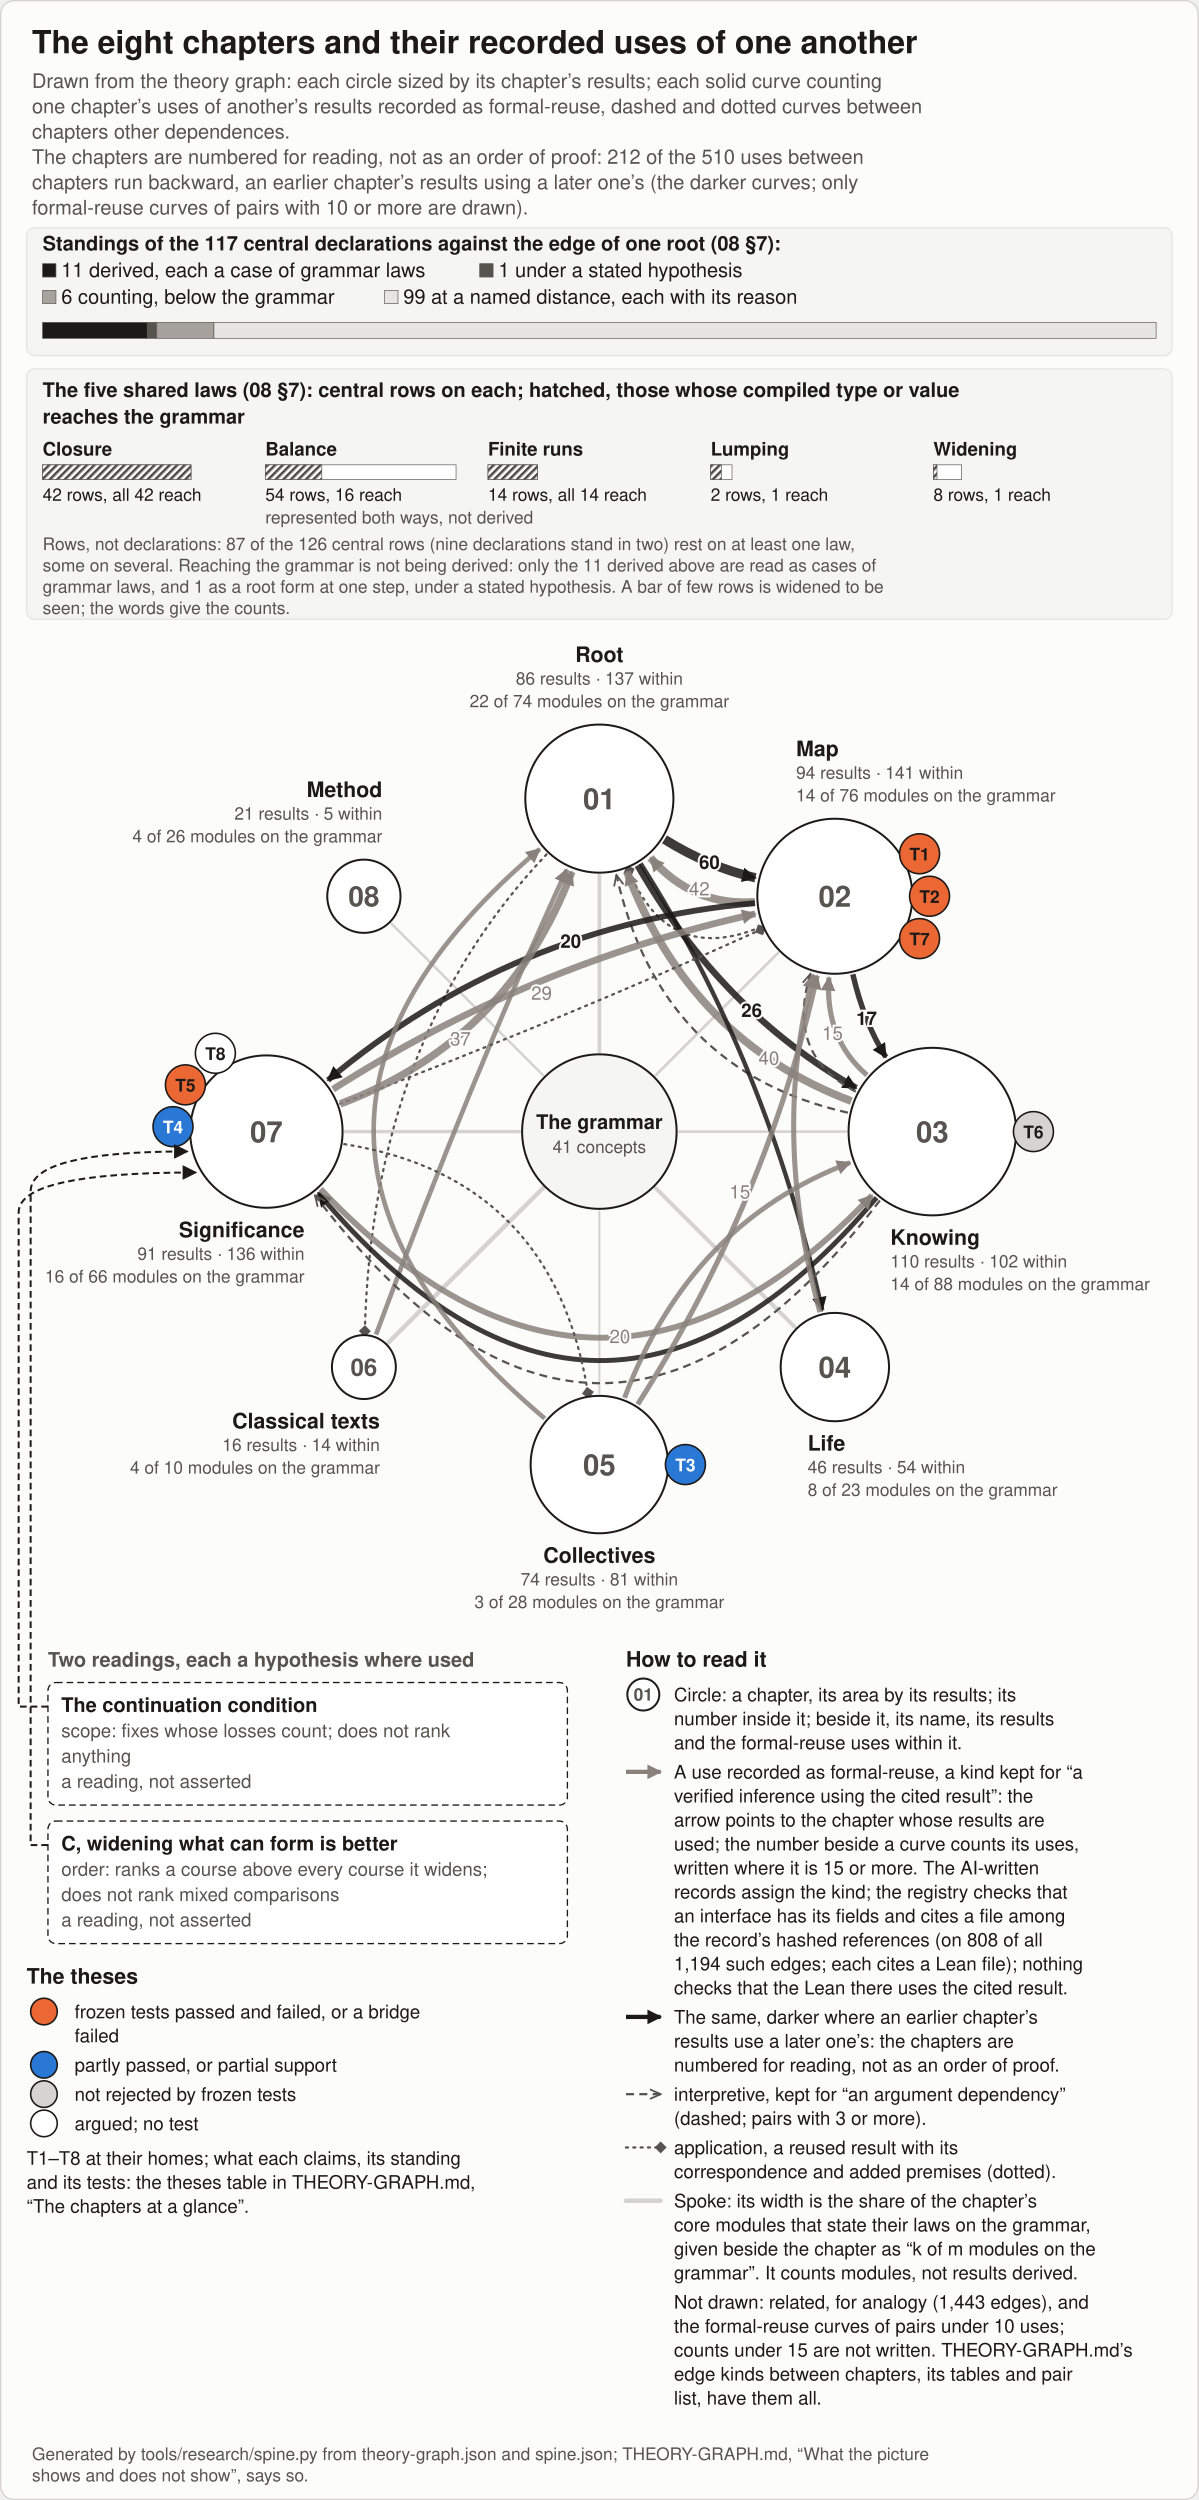
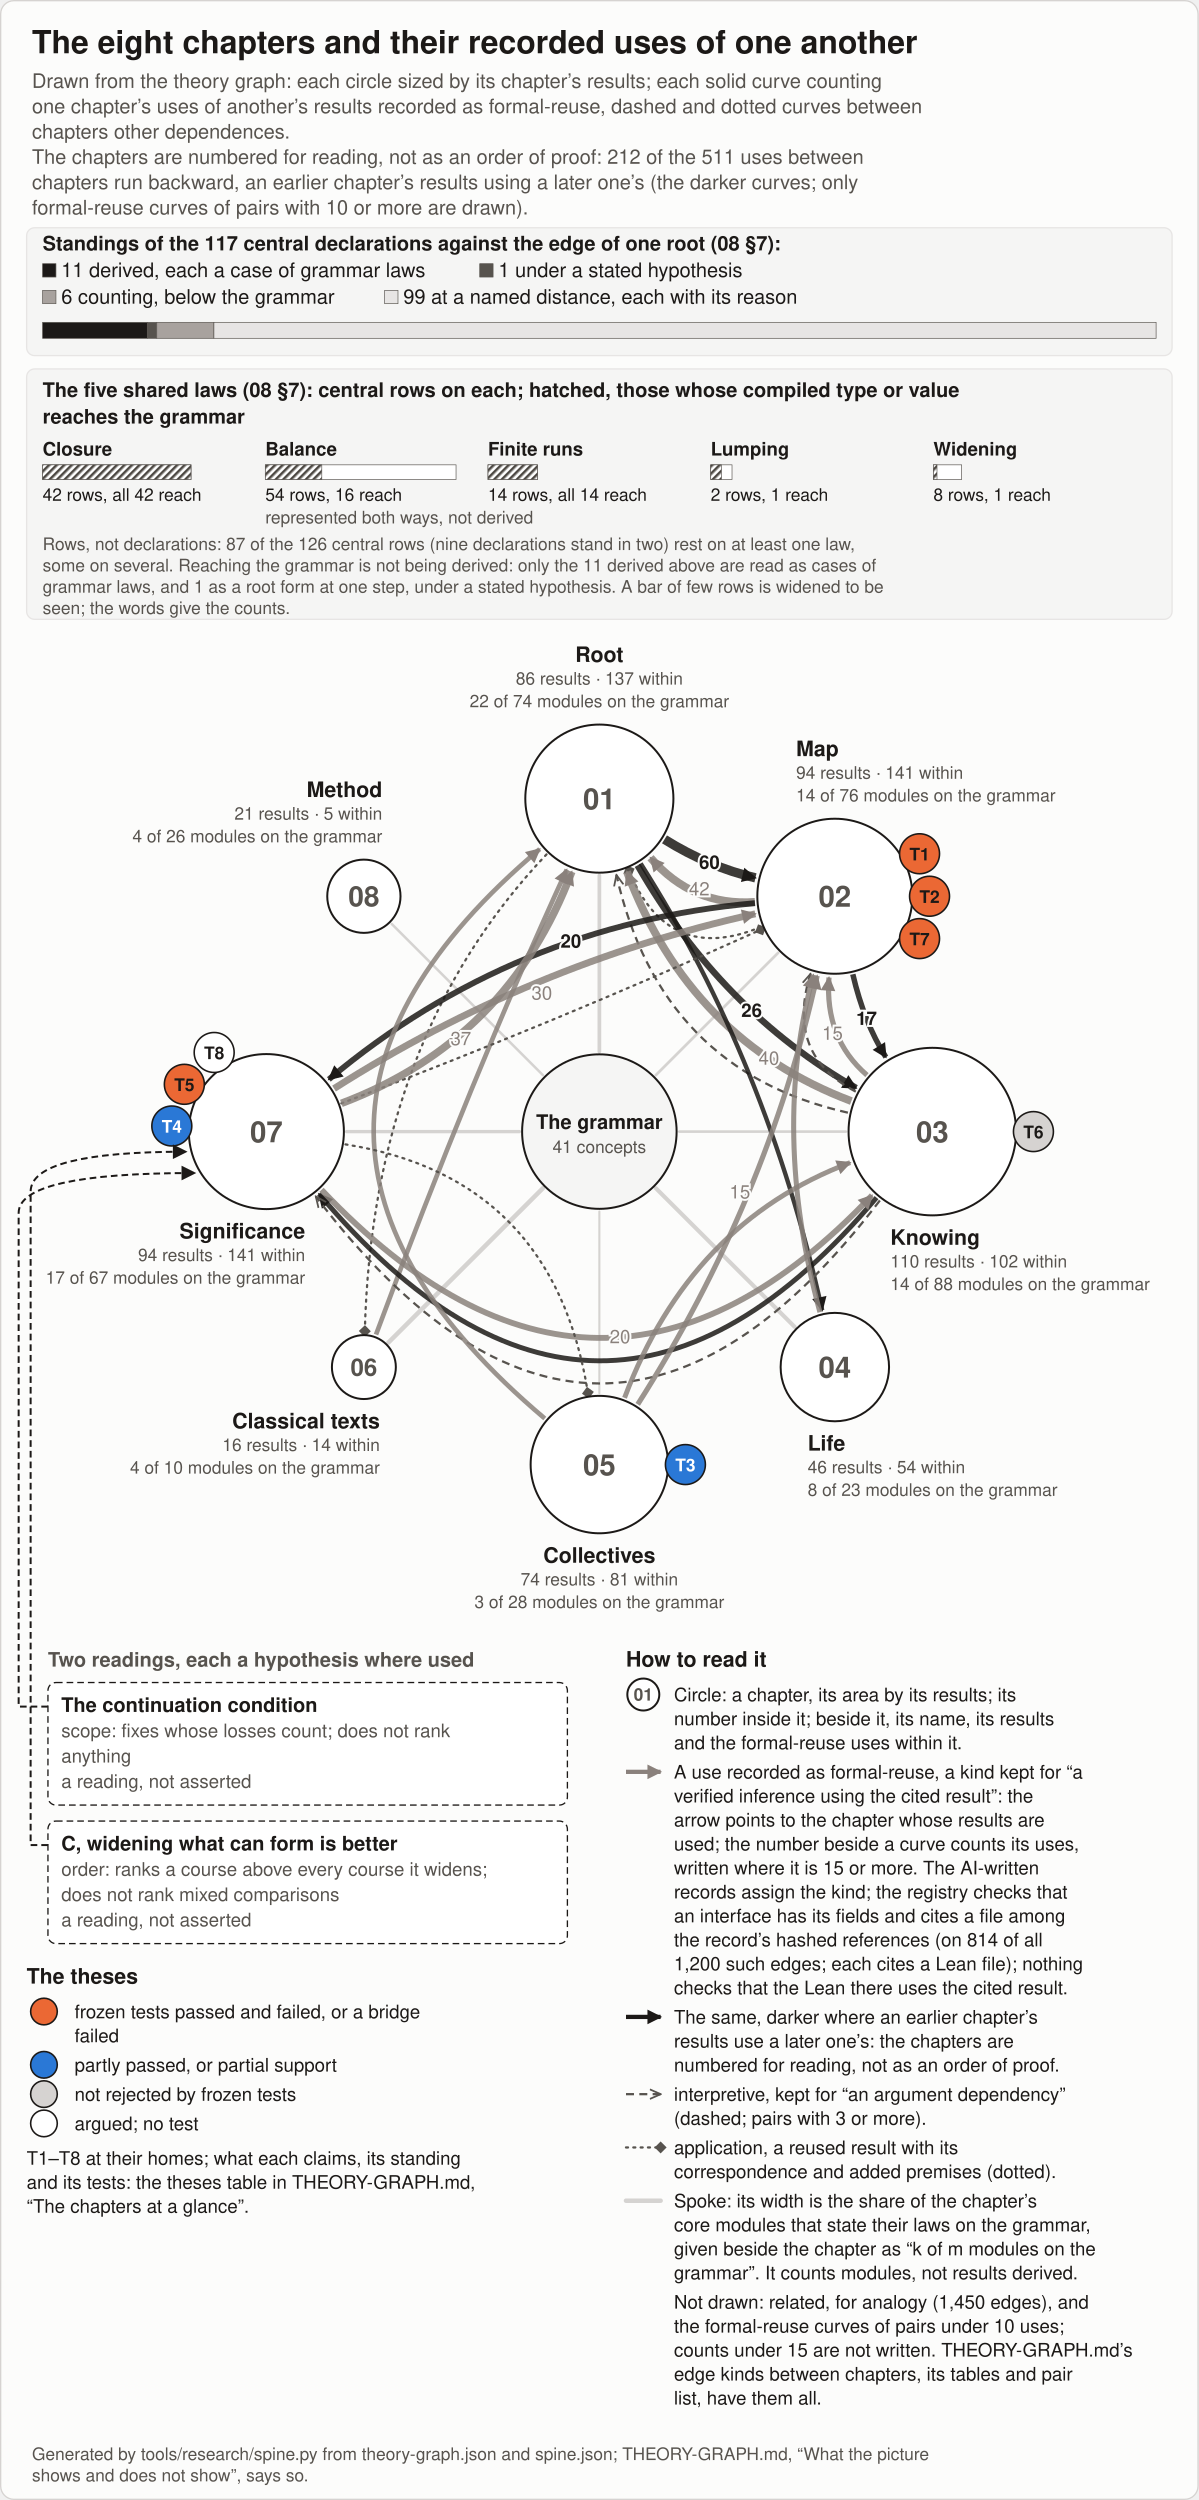
<svg xmlns="http://www.w3.org/2000/svg" viewBox="0 0 900 1877" width="900" height="1877" role="img" aria-labelledby="spine-title spine-desc" font-family="Helvetica, Arial, sans-serif">
  <defs>
    <marker id="fwd" viewBox="0 0 10 10" refX="9" refY="5" markerWidth="11" markerHeight="11" markerUnits="userSpaceOnUse" orient="auto">
      <path d="M0,0 L10,5 L0,10 z" fill="#8a817c" />
    </marker>
    <marker id="back" viewBox="0 0 10 10" refX="9" refY="5" markerWidth="11" markerHeight="11" markerUnits="userSpaceOnUse" orient="auto">
      <path d="M0,0 L10,5 L0,10 z" fill="#1c1917" />
    </marker>
    <marker id="thin" viewBox="0 0 10 10" refX="9" refY="5" markerWidth="9" markerHeight="9" markerUnits="userSpaceOnUse" orient="auto">
      <path d="M0,1 L9,5 L0,9" fill="none" stroke="#57534e" stroke-width="1.5" />
    </marker>
    <marker id="diamond" viewBox="0 0 10 10" refX="5" refY="5" markerWidth="9" markerHeight="9" markerUnits="userSpaceOnUse" orient="auto">
      <path d="M5,0 L10,5 L5,10 L0,5 z" fill="#57534e" />
    </marker>
    <pattern id="reach" width="4" height="4" patternUnits="userSpaceOnUse" patternTransform="rotate(45)">
      <rect width="4" height="4" fill="#ffffff" />
      <rect width="2" height="4" fill="#57534e" />
    </pattern>
  </defs>
  <rect x="0.5" y="0.5" width="899" height="1876" rx="10" fill="#fcfcfb" stroke="#d6d3d1" />
  <text x="24" y="40" font-size="24" font-weight="bold" text-anchor="start" fill="#1c1917">The eight chapters and their recorded uses of one another</text>
  <text x="24" y="66" font-size="15" text-anchor="start" fill="#57534e">Drawn from the theory graph: each circle sized by its chapter’s results; each solid curve counting</text>
  <text x="24" y="85" font-size="15" text-anchor="start" fill="#57534e">one chapter’s uses of another’s results recorded as formal-reuse, dashed and dotted curves between</text>
  <text x="24" y="104" font-size="15" text-anchor="start" fill="#57534e">chapters other dependences.</text>
-   <text x="24" y="123" font-size="15" text-anchor="start" fill="#57534e">The chapters are numbered for reading, not as an order of proof: 212 of the 510 uses between</text>
+   <text x="24" y="123" font-size="15" text-anchor="start" fill="#57534e">The chapters are numbered for reading, not as an order of proof: 212 of the 511 uses between</text>
  <text x="24" y="142" font-size="15" text-anchor="start" fill="#57534e">chapters run backward, an earlier chapter’s results using a later one’s (the darker curves; only</text>
  <text x="24" y="161" font-size="15" text-anchor="start" fill="#57534e">formal-reuse curves of pairs with 10 or more are drawn).</text>
  <rect x="20" y="171" width="860" height="96" rx="6" fill="#f5f5f4" stroke="#e7e5e4" />
  <text x="32" y="188" font-size="15" font-weight="bold" text-anchor="start" fill="#1c1917">Standings of the 117 central declarations against the edge of one root (08 §7):</text>
  <rect x="32" y="198" width="10" height="10" fill="#1c1917" stroke="#57534e" stroke-width="0.5" />
  <text x="46" y="208" font-size="15" text-anchor="start" fill="#1c1917">11 derived, each a case of grammar laws</text>
  <rect x="360.2" y="198" width="10" height="10" fill="#57534e" stroke="#57534e" stroke-width="0.5" />
  <text x="374.2" y="208" font-size="15" text-anchor="start" fill="#1c1917">1 under a stated hypothesis</text>
  <rect x="32" y="218" width="10" height="10" fill="#a8a29e" stroke="#57534e" stroke-width="0.5" />
  <text x="46" y="228" font-size="15" text-anchor="start" fill="#1c1917">6 counting, below the grammar</text>
  <rect x="288.8" y="218" width="10" height="10" fill="#e7e5e4" stroke="#57534e" stroke-width="0.5" />
  <text x="302.8" y="228" font-size="15" text-anchor="start" fill="#1c1917">99 at a named distance, each with its reason</text>
  <rect x="32" y="242" width="78.6" height="12" fill="#1c1917" stroke="#57534e" stroke-width="0.5" />
  <rect x="110.6" y="242" width="7.1" height="12" fill="#57534e" stroke="#57534e" stroke-width="0.5" />
  <rect x="117.7" y="242" width="42.9" height="12" fill="#a8a29e" stroke="#57534e" stroke-width="0.5" />
  <rect x="160.6" y="242" width="707.4" height="12" fill="#e7e5e4" stroke="#57534e" stroke-width="0.5" />
  <rect x="20" y="277" width="860" height="188" rx="6" fill="#f5f5f4" stroke="#e7e5e4" />
  <text x="32" y="298" font-size="15" font-weight="bold" text-anchor="start" fill="#1c1917">The five shared laws (08 §7): central rows on each; hatched, those whose compiled type or value</text>
  <text x="32" y="318" font-size="15" font-weight="bold" text-anchor="start" fill="#1c1917">reaches the grammar</text>
  <text x="32" y="342" font-size="14" font-weight="bold" text-anchor="start" fill="#1c1917">Closure</text>
  <rect x="32" y="349" width="111.4" height="11" fill="#ffffff" stroke="#57534e" stroke-width="0.5" />
  <rect x="32" y="349" width="111.4" height="11" fill="url(#reach)" stroke="#57534e" stroke-width="0.5" />
  <text x="32" y="376" font-size="13" text-anchor="start" fill="#1c1917">42 rows, all 42 reach</text>
  <text x="199.2" y="342" font-size="14" font-weight="bold" text-anchor="start" fill="#1c1917">Balance</text>
  <rect x="199.2" y="349" width="143.2" height="11" fill="#ffffff" stroke="#57534e" stroke-width="0.5" />
  <rect x="199.2" y="349" width="42.4" height="11" fill="url(#reach)" stroke="#57534e" stroke-width="0.5" />
  <text x="199.2" y="376" font-size="13" text-anchor="start" fill="#1c1917">54 rows, 16 reach</text>
  <text x="199.2" y="393" font-size="13" text-anchor="start" fill="#57534e">represented both ways, not derived</text>
  <text x="366.4" y="342" font-size="14" font-weight="bold" text-anchor="start" fill="#1c1917">Finite runs</text>
  <rect x="366.4" y="349" width="37.1" height="11" fill="#ffffff" stroke="#57534e" stroke-width="0.5" />
  <rect x="366.4" y="349" width="37.1" height="11" fill="url(#reach)" stroke="#57534e" stroke-width="0.5" />
  <text x="366.4" y="376" font-size="13" text-anchor="start" fill="#1c1917">14 rows, all 14 reach</text>
  <text x="533.6" y="342" font-size="14" font-weight="bold" text-anchor="start" fill="#1c1917">Lumping</text>
  <rect x="533.6" y="349" width="16" height="11" fill="#ffffff" stroke="#57534e" stroke-width="0.5" />
  <rect x="533.6" y="349" width="8" height="11" fill="url(#reach)" stroke="#57534e" stroke-width="0.5" />
  <text x="533.6" y="376" font-size="13" text-anchor="start" fill="#1c1917">2 rows, 1 reach</text>
  <text x="700.8" y="342" font-size="14" font-weight="bold" text-anchor="start" fill="#1c1917">Widening</text>
  <rect x="700.8" y="349" width="21.2" height="11" fill="#ffffff" stroke="#57534e" stroke-width="0.5" />
  <rect x="700.8" y="349" width="2.7" height="11" fill="url(#reach)" stroke="#57534e" stroke-width="0.5" />
  <text x="700.8" y="376" font-size="13" text-anchor="start" fill="#1c1917">8 rows, 1 reach</text>
  <text x="32" y="413" font-size="13" text-anchor="start" fill="#57534e">Rows, not declarations: 87 of the 126 central rows (nine declarations stand in two) rest on at least one law,</text>
  <text x="32" y="429" font-size="13" text-anchor="start" fill="#57534e">some on several. Reaching the grammar is not being derived: only the 11 derived above are read as cases of</text>
  <text x="32" y="445" font-size="13" text-anchor="start" fill="#57534e">grammar laws, and 1 as a root form at one step, under a stated hypothesis. A bar of few rows is widened to be</text>
  <text x="32" y="461" font-size="13" text-anchor="start" fill="#57534e">seen; the words give the counts.</text>
  <line x1="450" y1="657.3" x2="450" y2="789.6" stroke="#a8a29e" stroke-opacity="0.45" stroke-width="2.8" stroke-linecap="round" />
  <line x1="584.2" y1="715.4" x2="492.4" y2="807.2" stroke="#a8a29e" stroke-opacity="0.45" stroke-width="2.1" stroke-linecap="round" />
  <line x1="635.1" y1="849.6" x2="510" y2="849.6" stroke="#a8a29e" stroke-opacity="0.45" stroke-width="2" stroke-linecap="round" />
  <line x1="596.6" y1="996.2" x2="492.4" y2="892.1" stroke="#a8a29e" stroke-opacity="0.45" stroke-width="3.1" stroke-linecap="round" />
  <line x1="450" y1="1046" x2="450" y2="909.6" stroke="#a8a29e" stroke-opacity="0.45" stroke-width="1.6" stroke-linecap="round" />
  <line x1="291.6" y1="1008" x2="407.6" y2="892.1" stroke="#a8a29e" stroke-opacity="0.45" stroke-width="3.4" stroke-linecap="round" />
-   <line x1="259.2" y1="849.6" x2="390" y2="849.6" stroke="#a8a29e" stroke-opacity="0.45" stroke-width="2.5" stroke-linecap="round" />
+   <line x1="260.2" y1="849.6" x2="390" y2="849.6" stroke="#a8a29e" stroke-opacity="0.45" stroke-width="2.5" stroke-linecap="round" />
  <line x1="294.1" y1="693.7" x2="407.6" y2="807.2" stroke="#a8a29e" stroke-opacity="0.45" stroke-width="1.9" stroke-linecap="round" />
  <circle cx="450" cy="849.6" r="58" fill="#f5f5f4" stroke="#1c1917" stroke-width="1.5" />
  <text x="450" y="847.6" font-size="15" font-weight="bold" text-anchor="middle" fill="#1c1917">The grammar</text>
  <text x="450" y="865.6" font-size="13" text-anchor="middle" fill="#57534e">41 concepts</text>
  <path d="M498.9,630.2 Q532.3,651 567.2,659.1" fill="none" stroke="#1c1917" stroke-opacity="0.85" stroke-width="7" marker-end="url(#back)" />
  <path d="M566.8,677.2 Q520,680.6 488.4,644" fill="none" stroke="#8a817c" stroke-opacity="0.85" stroke-width="6" marker-end="url(#fwd)" />
  <path d="M571.2,696 Q501.7,724.9 472.3,653.9" fill="none" stroke="#57534e" stroke-width="1.7" stroke-dasharray="1.5 4" stroke-linecap="round" marker-end="url(#diamond)" />
  <path d="M478.7,649.7 Q541.1,758.6 642.8,816.9" fill="none" stroke="#1c1917" stroke-opacity="0.85" stroke-width="4.9" marker-end="url(#back)" />
  <path d="M639.2,826.7 Q518.4,781.2 470.7,654.5" fill="none" stroke="#8a817c" stroke-opacity="0.85" stroke-width="5.9" marker-end="url(#fwd)" />
  <path d="M636.6,835.4 Q495.8,803.8 462.8,656.9" fill="none" stroke="#57534e" stroke-width="1.7" stroke-dasharray="6 4" marker-end="url(#thin)" />
  <path d="M481,648.3 Q576,797.5 617.3,983.8" fill="none" stroke="#1c1917" stroke-opacity="0.85" stroke-width="3.3" marker-end="url(#back)" />
  <path d="M410.3,641.5 Q279.7,779.1 273.9,999.4" fill="none" stroke="#57534e" stroke-width="1.7" stroke-dasharray="1.5 4" stroke-linecap="round" marker-end="url(#diamond)" />
  <path d="M282.3,1002 Q353.6,809.7 425.5,652.9" fill="none" stroke="#8a817c" stroke-opacity="0.85" stroke-width="3.5" marker-end="url(#fwd)" />
  <path d="M640.3,731.5 Q648.6,767.4 665.1,793.7" fill="none" stroke="#1c1917" stroke-opacity="0.85" stroke-width="4.1" marker-end="url(#back)" />
  <path d="M650.9,807.2 Q619,779.6 622.4,733.9" fill="none" stroke="#8a817c" stroke-opacity="0.85" stroke-width="3.9" marker-end="url(#fwd)" />
  <path d="M642.5,819.6 Q589.5,791.9 608.5,731.2" fill="none" stroke="#57534e" stroke-width="1.7" stroke-dasharray="6 4" marker-end="url(#thin)" />
-   <path d="M566.8,678.1 Q385.6,694.1 246.2,811" fill="none" stroke="#1c1917" stroke-opacity="0.85" stroke-width="4.4" marker-end="url(#back)" />
-   <path d="M250,817.8 Q397.8,723.7 567.1,686.1" fill="none" stroke="#8a817c" stroke-opacity="0.85" stroke-width="5.1" marker-end="url(#fwd)" />
-   <path d="M255.4,828.7 Q416.2,768 571,698.1" fill="none" stroke="#57534e" stroke-width="1.7" stroke-dasharray="1.5 4" stroke-linecap="round" marker-end="url(#diamond)" />
-   <path d="M658.1,899.2 Q450,1145.6 238.9,895.7" fill="none" stroke="#1c1917" stroke-opacity="0.85" stroke-width="3.7" marker-end="url(#back)" />
-   <path d="M660.6,901.3 Q450,1177.6 236.5,897.5" fill="none" stroke="#57534e" stroke-width="1.7" stroke-dasharray="6 4" marker-end="url(#thin)" />
-   <path d="M240.7,892.7 Q450,1113.6 654.7,897.5" fill="none" stroke="#8a817c" stroke-opacity="0.85" stroke-width="4.4" marker-end="url(#fwd)" />
+   <path d="M566.8,678.1 Q385.6,694.1 246.9,810.4" fill="none" stroke="#1c1917" stroke-opacity="0.85" stroke-width="4.4" marker-end="url(#back)" />
+   <path d="M250.8,817.3 Q397.8,723.7 567.1,686.1" fill="none" stroke="#8a817c" stroke-opacity="0.85" stroke-width="5.2" marker-end="url(#fwd)" />
+   <path d="M256.3,828.4 Q416.2,768 571,698.1" fill="none" stroke="#57534e" stroke-width="1.7" stroke-dasharray="1.5 4" stroke-linecap="round" marker-end="url(#diamond)" />
+   <path d="M658.1,899.2 Q450,1145.6 239.5,896.4" fill="none" stroke="#1c1917" stroke-opacity="0.85" stroke-width="3.7" marker-end="url(#back)" />
+   <path d="M660.6,901.3 Q450,1177.6 237.1,898.3" fill="none" stroke="#57534e" stroke-width="1.7" stroke-dasharray="6 4" marker-end="url(#thin)" />
+   <path d="M241.4,893.3 Q450,1113.6 654.7,897.5" fill="none" stroke="#8a817c" stroke-opacity="0.85" stroke-width="4.4" marker-end="url(#fwd)" />
  <path d="M615.6,985.2 Q578.8,849.6 610.7,731.9" fill="none" stroke="#8a817c" stroke-opacity="0.85" stroke-width="3.8" marker-end="url(#fwd)" />
  <path d="M409,1065 Q154,849.6 405.2,637.5" fill="none" stroke="#8a817c" stroke-opacity="0.85" stroke-width="3.5" marker-end="url(#fwd)" />
  <path d="M478.8,1054.4 Q576,901.8 613.5,732.6" fill="none" stroke="#8a817c" stroke-opacity="0.85" stroke-width="3.9" marker-end="url(#fwd)" />
  <path d="M468.9,1049.5 Q518.4,918.1 638.3,872.9" fill="none" stroke="#8a817c" stroke-opacity="0.85" stroke-width="3.7" marker-end="url(#fwd)" />
-   <path d="M255.4,828.8 Q381.6,781.2 429.3,654.5" fill="none" stroke="#8a817c" stroke-opacity="0.85" stroke-width="5.7" marker-end="url(#fwd)" />
-   <path d="M258.5,859 Q415.5,884.1 441.4,1045.7" fill="none" stroke="#57534e" stroke-width="1.7" stroke-dasharray="1.5 4" stroke-linecap="round" marker-end="url(#diamond)" />
+   <path d="M256.3,828.4 Q381.6,781.2 429.3,654.5" fill="none" stroke="#8a817c" stroke-opacity="0.85" stroke-width="5.7" marker-end="url(#fwd)" />
+   <path d="M259.4,859.2 Q415.5,884.1 441.4,1045.7" fill="none" stroke="#57534e" stroke-width="1.7" stroke-dasharray="1.5 4" stroke-linecap="round" marker-end="url(#diamond)" />
  <circle cx="450" cy="599.6" r="55.6" fill="#ffffff" stroke="#1c1917" stroke-width="1.5" />
  <text x="450" y="607.6" font-size="22" font-weight="bold" text-anchor="middle" fill="#57534e">01</text>
  <text x="450" y="497" font-size="16" font-weight="bold" text-anchor="middle" fill="#1c1917" stroke="#fcfcfb" stroke-width="3" paint-order="stroke">Root</text>
  <text x="450" y="514" font-size="13" text-anchor="middle" fill="#57534e" stroke="#fcfcfb" stroke-width="3" paint-order="stroke">86 results · 137 within</text>
  <text x="450" y="531" font-size="13" text-anchor="middle" fill="#57534e" stroke="#fcfcfb" stroke-width="3" paint-order="stroke">22 of 74 modules on the grammar</text>
  <circle cx="626.8" cy="672.9" r="58.2" fill="#ffffff" stroke="#1c1917" stroke-width="1.5" />
  <text x="626.8" y="680.8" font-size="22" font-weight="bold" text-anchor="middle" fill="#57534e">02</text>
  <text x="597.7" y="567.7" font-size="16" font-weight="bold" text-anchor="start" fill="#1c1917" stroke="#fcfcfb" stroke-width="3" paint-order="stroke">Map</text>
  <text x="597.7" y="584.7" font-size="13" text-anchor="start" fill="#57534e" stroke="#fcfcfb" stroke-width="3" paint-order="stroke">94 results · 141 within</text>
  <text x="597.7" y="601.7" font-size="13" text-anchor="start" fill="#57534e" stroke="#fcfcfb" stroke-width="3" paint-order="stroke">14 of 76 modules on the grammar</text>
  <circle cx="700" cy="849.6" r="62.9" fill="#ffffff" stroke="#1c1917" stroke-width="1.5" />
  <text x="700" y="857.6" font-size="22" font-weight="bold" text-anchor="middle" fill="#57534e">03</text>
  <text x="668.5" y="934.6" font-size="16" font-weight="bold" text-anchor="start" fill="#1c1917" stroke="#fcfcfb" stroke-width="3" paint-order="stroke">Knowing</text>
  <text x="668.5" y="951.6" font-size="13" text-anchor="start" fill="#57534e" stroke="#fcfcfb" stroke-width="3" paint-order="stroke">110 results · 102 within</text>
  <text x="668.5" y="968.6" font-size="13" text-anchor="start" fill="#57534e" stroke="#fcfcfb" stroke-width="3" paint-order="stroke">14 of 88 modules on the grammar</text>
  <circle cx="626.8" cy="1026.4" r="40.7" fill="#ffffff" stroke="#1c1917" stroke-width="1.5" />
  <text x="626.8" y="1034.3" font-size="22" font-weight="bold" text-anchor="middle" fill="#57534e">04</text>
  <text x="606.4" y="1089.1" font-size="16" font-weight="bold" text-anchor="start" fill="#1c1917" stroke="#fcfcfb" stroke-width="3" paint-order="stroke">Life</text>
  <text x="606.4" y="1106.1" font-size="13" text-anchor="start" fill="#57534e" stroke="#fcfcfb" stroke-width="3" paint-order="stroke">46 results · 54 within</text>
  <text x="606.4" y="1123.1" font-size="13" text-anchor="start" fill="#57534e" stroke="#fcfcfb" stroke-width="3" paint-order="stroke">8 of 23 modules on the grammar</text>
  <circle cx="450" cy="1099.6" r="51.6" fill="#ffffff" stroke="#1c1917" stroke-width="1.5" />
  <text x="450" y="1107.6" font-size="22" font-weight="bold" text-anchor="middle" fill="#57534e">05</text>
  <text x="450" y="1173.3" font-size="16" font-weight="bold" text-anchor="middle" fill="#1c1917" stroke="#fcfcfb" stroke-width="3" paint-order="stroke">Collectives</text>
  <text x="450" y="1190.3" font-size="13" text-anchor="middle" fill="#57534e" stroke="#fcfcfb" stroke-width="3" paint-order="stroke">74 results · 81 within</text>
  <text x="450" y="1207.3" font-size="13" text-anchor="middle" fill="#57534e" stroke="#fcfcfb" stroke-width="3" paint-order="stroke">3 of 28 modules on the grammar</text>
  <circle cx="273.2" cy="1026.4" r="24" fill="#ffffff" stroke="#1c1917" stroke-width="1.5" />
  <text x="273.2" y="1032.9" font-size="18" font-weight="bold" text-anchor="middle" fill="#57534e">06</text>
  <text x="285.2" y="1072.4" font-size="16" font-weight="bold" text-anchor="end" fill="#1c1917" stroke="#fcfcfb" stroke-width="3" paint-order="stroke">Classical texts</text>
  <text x="285.2" y="1089.4" font-size="13" text-anchor="end" fill="#57534e" stroke="#fcfcfb" stroke-width="3" paint-order="stroke">16 results · 14 within</text>
  <text x="285.2" y="1106.4" font-size="13" text-anchor="end" fill="#57534e" stroke="#fcfcfb" stroke-width="3" paint-order="stroke">4 of 10 modules on the grammar</text>
-   <circle cx="200" cy="849.6" r="57.2" fill="#ffffff" stroke="#1c1917" stroke-width="1.5" />
+   <circle cx="200" cy="849.6" r="58.2" fill="#ffffff" stroke="#1c1917" stroke-width="1.5" />
  <text x="200" y="857.6" font-size="22" font-weight="bold" text-anchor="middle" fill="#57534e">07</text>
-   <text x="228.6" y="928.9" font-size="16" font-weight="bold" text-anchor="end" fill="#1c1917" stroke="#fcfcfb" stroke-width="3" paint-order="stroke">Significance</text>
-   <text x="228.6" y="945.9" font-size="13" text-anchor="end" fill="#57534e" stroke="#fcfcfb" stroke-width="3" paint-order="stroke">91 results · 136 within</text>
-   <text x="228.6" y="962.9" font-size="13" text-anchor="end" fill="#57534e" stroke="#fcfcfb" stroke-width="3" paint-order="stroke">16 of 66 modules on the grammar</text>
+   <text x="229.1" y="929.8" font-size="16" font-weight="bold" text-anchor="end" fill="#1c1917" stroke="#fcfcfb" stroke-width="3" paint-order="stroke">Significance</text>
+   <text x="229.1" y="946.8" font-size="13" text-anchor="end" fill="#57534e" stroke="#fcfcfb" stroke-width="3" paint-order="stroke">94 results · 141 within</text>
+   <text x="229.1" y="963.8" font-size="13" text-anchor="end" fill="#57534e" stroke="#fcfcfb" stroke-width="3" paint-order="stroke">17 of 67 modules on the grammar</text>
  <circle cx="273.2" cy="672.9" r="27.5" fill="#ffffff" stroke="#1c1917" stroke-width="1.5" />
  <text x="273.2" y="680.4" font-size="21" font-weight="bold" text-anchor="middle" fill="#57534e">08</text>
  <text x="287" y="598.4" font-size="16" font-weight="bold" text-anchor="end" fill="#1c1917" stroke="#fcfcfb" stroke-width="3" paint-order="stroke">Method</text>
  <text x="287" y="615.4" font-size="13" text-anchor="end" fill="#57534e" stroke="#fcfcfb" stroke-width="3" paint-order="stroke">21 results · 5 within</text>
  <text x="287" y="632.4" font-size="13" text-anchor="end" fill="#57534e" stroke="#fcfcfb" stroke-width="3" paint-order="stroke">4 of 26 modules on the grammar</text>
  <circle cx="690.4" cy="641" r="15" fill="#eb6834" stroke="#1c1917" stroke-width="1.2" />
  <text x="690.4" y="646" font-size="13" font-weight="bold" text-anchor="middle" fill="#1c1917">T1</text>
  <circle cx="697.9" cy="672.9" r="15" fill="#eb6834" stroke="#1c1917" stroke-width="1.2" />
  <text x="697.9" y="677.9" font-size="13" font-weight="bold" text-anchor="middle" fill="#1c1917">T2</text>
  <circle cx="690.4" cy="704.7" r="15" fill="#eb6834" stroke="#1c1917" stroke-width="1.2" />
  <text x="690.4" y="709.7" font-size="13" font-weight="bold" text-anchor="middle" fill="#1c1917">T7</text>
  <circle cx="514.6" cy="1099.6" r="15" fill="#2a78d6" stroke="#1c1917" stroke-width="1.2" />
  <text x="514.6" y="1104.6" font-size="13" font-weight="bold" text-anchor="middle" fill="#ffffff">T3</text>
-   <circle cx="129.9" cy="845.9" r="15" fill="#2a78d6" stroke="#1c1917" stroke-width="1.2" />
-   <text x="129.9" y="850.9" font-size="13" font-weight="bold" text-anchor="middle" fill="#ffffff">T4</text>
-   <circle cx="139.2" cy="814.5" r="15" fill="#eb6834" stroke="#1c1917" stroke-width="1.2" />
-   <text x="139.2" y="819.5" font-size="13" font-weight="bold" text-anchor="middle" fill="#1c1917">T5</text>
-   <circle cx="161.7" cy="790.8" r="15" fill="#ffffff" stroke="#1c1917" stroke-width="1.2" />
-   <text x="161.7" y="795.8" font-size="13" font-weight="bold" text-anchor="middle" fill="#1c1917">T8</text>
+   <circle cx="129" cy="845.4" r="15" fill="#2a78d6" stroke="#1c1917" stroke-width="1.2" />
+   <text x="129" y="850.4" font-size="13" font-weight="bold" text-anchor="middle" fill="#ffffff">T4</text>
+   <circle cx="138.4" cy="814.1" r="15" fill="#eb6834" stroke="#1c1917" stroke-width="1.2" />
+   <text x="138.4" y="819.1" font-size="13" font-weight="bold" text-anchor="middle" fill="#1c1917">T5</text>
+   <circle cx="160.8" cy="790.2" r="15" fill="#ffffff" stroke="#1c1917" stroke-width="1.2" />
+   <text x="160.8" y="795.2" font-size="13" font-weight="bold" text-anchor="middle" fill="#1c1917">T8</text>
  <circle cx="775.9" cy="849.6" r="15" fill="#d6d3d1" stroke="#1c1917" stroke-width="1.2" />
  <text x="775.9" y="854.6" font-size="13" font-weight="bold" text-anchor="middle" fill="#1c1917">T6</text>
  <text x="532.6" y="652.3" font-size="14" font-weight="bold" text-anchor="middle" fill="#1c1917" stroke="#fcfcfb" stroke-width="3" paint-order="stroke">60</text>
  <text x="525" y="672.3" font-size="14" text-anchor="middle" fill="#8a817c" stroke="#fcfcfb" stroke-width="3" paint-order="stroke">42</text>
  <text x="577.3" y="799.4" font-size="14" text-anchor="middle" fill="#8a817c" stroke="#fcfcfb" stroke-width="3" paint-order="stroke">40</text>
-   <text x="345.7" y="784.9" font-size="14" text-anchor="middle" fill="#8a817c" stroke="#fcfcfb" stroke-width="3" paint-order="stroke">37</text>
-   <text x="406.6" y="750.6" font-size="14" text-anchor="middle" fill="#8a817c" stroke="#fcfcfb" stroke-width="3" paint-order="stroke">29</text>
+   <text x="346" y="784.7" font-size="14" text-anchor="middle" fill="#8a817c" stroke="#fcfcfb" stroke-width="3" paint-order="stroke">37</text>
+   <text x="406.8" y="750.5" font-size="14" text-anchor="middle" fill="#8a817c" stroke="#fcfcfb" stroke-width="3" paint-order="stroke">30</text>
  <text x="564.3" y="763.5" font-size="14" font-weight="bold" text-anchor="middle" fill="#1c1917" stroke="#fcfcfb" stroke-width="3" paint-order="stroke">26</text>
-   <text x="428.5" y="711.6" font-size="14" font-weight="bold" text-anchor="middle" fill="#1c1917" stroke="#fcfcfb" stroke-width="3" paint-order="stroke">20</text>
-   <text x="465.4" y="1008.4" font-size="14" text-anchor="middle" fill="#8a817c" stroke="#fcfcfb" stroke-width="3" paint-order="stroke">20</text>
+   <text x="428.6" y="711.5" font-size="14" font-weight="bold" text-anchor="middle" fill="#1c1917" stroke="#fcfcfb" stroke-width="3" paint-order="stroke">20</text>
+   <text x="465.5" y="1008.5" font-size="14" text-anchor="middle" fill="#8a817c" stroke="#fcfcfb" stroke-width="3" paint-order="stroke">20</text>
  <text x="650.6" y="769.5" font-size="14" font-weight="bold" text-anchor="middle" fill="#1c1917" stroke="#fcfcfb" stroke-width="3" paint-order="stroke">17</text>
  <text x="625" y="780.7" font-size="14" text-anchor="middle" fill="#8a817c" stroke="#fcfcfb" stroke-width="3" paint-order="stroke">15</text>
  <text x="555.5" y="899.8" font-size="14" text-anchor="middle" fill="#8a817c" stroke="#fcfcfb" stroke-width="3" paint-order="stroke">15</text>
  <text x="36" y="1251.3" font-size="15" font-weight="bold" text-anchor="start" fill="#57534e">Two readings, each a hypothesis where used</text>
  <rect x="36" y="1263.256" width="390" height="92" rx="6" fill="#ffffff" stroke="#1c1917" stroke-dasharray="5 3" />
  <text x="46" y="1285.3" font-size="15" font-weight="bold" text-anchor="start" fill="#1c1917">The continuation condition</text>
  <text x="46" y="1304.3" font-size="14" text-anchor="start" fill="#57534e">scope: fixes whose losses count; does not rank</text>
  <text x="46" y="1323.3" font-size="14" text-anchor="start" fill="#57534e">anything</text>
  <text x="46" y="1342.3" font-size="14" text-anchor="start" fill="#57534e">a reading, not asserted</text>
-   <path d="M36,1281.3 L14,1281.3 L14,910.3 Q14,880.3 147,880.3" fill="none" stroke="#1c1917" stroke-width="1.5" stroke-dasharray="5 3" marker-end="url(#back)" />
+   <path d="M36,1281.3 L14,1281.3 L14,910.7 Q14,880.7 146.2,880.7" fill="none" stroke="#1c1917" stroke-width="1.5" stroke-dasharray="5 3" marker-end="url(#back)" />
  <rect x="36" y="1367.256" width="390" height="92" rx="6" fill="#ffffff" stroke="#1c1917" stroke-dasharray="5 3" />
  <text x="46" y="1389.3" font-size="15" font-weight="bold" text-anchor="start" fill="#1c1917">C, widening what can form is better</text>
  <text x="46" y="1408.3" font-size="14" text-anchor="start" fill="#57534e">order: ranks a course above every course it widens;</text>
  <text x="46" y="1427.3" font-size="14" text-anchor="start" fill="#57534e">does not rank mixed comparisons</text>
  <text x="46" y="1446.3" font-size="14" text-anchor="start" fill="#57534e">a reading, not asserted</text>
-   <path d="M36,1385.3 L23,1385.3 L23,894.5 Q23,864.5 140.6,864.5" fill="none" stroke="#1c1917" stroke-width="1.5" stroke-dasharray="5 3" marker-end="url(#back)" />
+   <path d="M36,1385.3 L23,1385.3 L23,894.7 Q23,864.7 139.7,864.7" fill="none" stroke="#1c1917" stroke-width="1.5" stroke-dasharray="5 3" marker-end="url(#back)" />
  <text x="20" y="1489.3" font-size="16" font-weight="bold" text-anchor="start" fill="#1c1917">The theses</text>
  <circle cx="33" cy="1510.256" r="10" fill="#eb6834" stroke="#1c1917" stroke-width="1.2" />
  <text x="56" y="1515.3" font-size="14" text-anchor="start" fill="#1c1917">frozen tests passed and failed, or a bridge</text>
  <text x="56" y="1533.3" font-size="14" text-anchor="start" fill="#1c1917">failed</text>
  <circle cx="33" cy="1550.256" r="10" fill="#2a78d6" stroke="#1c1917" stroke-width="1.2" />
  <text x="56" y="1555.3" font-size="14" text-anchor="start" fill="#1c1917">partly passed, or partial support</text>
  <circle cx="33" cy="1572.256" r="10" fill="#d6d3d1" stroke="#1c1917" stroke-width="1.2" />
  <text x="56" y="1577.3" font-size="14" text-anchor="start" fill="#1c1917">not rejected by frozen tests</text>
  <circle cx="33" cy="1594.256" r="10" fill="#ffffff" stroke="#1c1917" stroke-width="1.2" />
  <text x="56" y="1599.3" font-size="14" text-anchor="start" fill="#1c1917">argued; no test</text>
  <text x="20" y="1625.3" font-size="14" text-anchor="start" fill="#1c1917">T1–T8 at their homes; what each claims, its standing</text>
  <text x="20" y="1643.3" font-size="14" text-anchor="start" fill="#1c1917">and its tests: the theses table in THEORY-GRAPH.md,</text>
  <text x="20" y="1661.3" font-size="14" text-anchor="start" fill="#1c1917">“The chapters at a glance”.</text>
  <text x="470" y="1251.3" font-size="16" font-weight="bold" text-anchor="start" fill="#1c1917">How to read it</text>
  <circle cx="483" cy="1272.256" r="12" fill="#ffffff" stroke="#1c1917" stroke-width="1.5" />
  <text x="483" y="1276.8" font-size="13" font-weight="bold" text-anchor="middle" fill="#57534e">01</text>
  <text x="506" y="1277.3" font-size="14" text-anchor="start" fill="#1c1917">Circle: a chapter, its area by its results; its</text>
  <text x="506" y="1295.3" font-size="14" text-anchor="start" fill="#1c1917">number inside it; beside it, its name, its results</text>
  <text x="506" y="1313.3" font-size="14" text-anchor="start" fill="#1c1917">and the formal-reuse uses within it.</text>
  <line x1="470" y1="1330.3" x2="496" y2="1330.3" stroke="#8a817c" stroke-width="3.2" marker-end="url(#fwd)" />
  <text x="506" y="1335.3" font-size="14" text-anchor="start" fill="#1c1917">A use recorded as formal-reuse, a kind kept for “a</text>
  <text x="506" y="1353.3" font-size="14" text-anchor="start" fill="#1c1917">verified inference using the cited result”: the</text>
  <text x="506" y="1371.3" font-size="14" text-anchor="start" fill="#1c1917">arrow points to the chapter whose results are</text>
  <text x="506" y="1389.3" font-size="14" text-anchor="start" fill="#1c1917">used; the number beside a curve counts its uses,</text>
  <text x="506" y="1407.3" font-size="14" text-anchor="start" fill="#1c1917">written where it is 15 or more. The AI-written</text>
  <text x="506" y="1425.3" font-size="14" text-anchor="start" fill="#1c1917">records assign the kind; the registry checks that</text>
  <text x="506" y="1443.3" font-size="14" text-anchor="start" fill="#1c1917">an interface has its fields and cites a file among</text>
-   <text x="506" y="1461.3" font-size="14" text-anchor="start" fill="#1c1917">the record’s hashed references (on 808 of all</text>
-   <text x="506" y="1479.3" font-size="14" text-anchor="start" fill="#1c1917">1,194 such edges; each cites a Lean file); nothing</text>
+   <text x="506" y="1461.3" font-size="14" text-anchor="start" fill="#1c1917">the record’s hashed references (on 814 of all</text>
+   <text x="506" y="1479.3" font-size="14" text-anchor="start" fill="#1c1917">1,200 such edges; each cites a Lean file); nothing</text>
  <text x="506" y="1497.3" font-size="14" text-anchor="start" fill="#1c1917">checks that the Lean there uses the cited result.</text>
  <line x1="470" y1="1514.3" x2="496" y2="1514.3" stroke="#1c1917" stroke-width="3.2" marker-end="url(#back)" />
  <text x="506" y="1519.3" font-size="14" text-anchor="start" fill="#1c1917">The same, darker where an earlier chapter’s</text>
  <text x="506" y="1537.3" font-size="14" text-anchor="start" fill="#1c1917">results use a later one’s: the chapters are</text>
  <text x="506" y="1555.3" font-size="14" text-anchor="start" fill="#1c1917">numbered for reading, not as an order of proof.</text>
  <line x1="470" y1="1572.3" x2="496" y2="1572.3" stroke="#57534e" stroke-width="1.7" stroke-dasharray="6 4" marker-end="url(#thin)" />
  <text x="506" y="1577.3" font-size="14" text-anchor="start" fill="#1c1917">interpretive, kept for “an argument dependency”</text>
  <text x="506" y="1595.3" font-size="14" text-anchor="start" fill="#1c1917">(dashed; pairs with 3 or more).</text>
  <line x1="470" y1="1612.3" x2="496" y2="1612.3" stroke="#57534e" stroke-width="1.7" stroke-dasharray="1.5 4" stroke-linecap="round" marker-end="url(#diamond)" />
  <text x="506" y="1617.3" font-size="14" text-anchor="start" fill="#1c1917">application, a reused result with its</text>
  <text x="506" y="1635.3" font-size="14" text-anchor="start" fill="#1c1917">correspondence and added premises (dotted).</text>
  <line x1="470" y1="1652.3" x2="496" y2="1652.3" stroke="#a8a29e" stroke-opacity="0.45" stroke-width="3.4" stroke-linecap="round" />
  <text x="506" y="1657.3" font-size="14" text-anchor="start" fill="#1c1917">Spoke: its width is the share of the chapter’s</text>
  <text x="506" y="1675.3" font-size="14" text-anchor="start" fill="#1c1917">core modules that state their laws on the grammar,</text>
  <text x="506" y="1693.3" font-size="14" text-anchor="start" fill="#1c1917">given beside the chapter as “k of m modules on the</text>
  <text x="506" y="1711.3" font-size="14" text-anchor="start" fill="#1c1917">grammar”. It counts modules, not results derived.</text>
-   <text x="506" y="1733.3" font-size="14" text-anchor="start" fill="#1c1917">Not drawn: related, for analogy (1,443 edges), and</text>
+   <text x="506" y="1733.3" font-size="14" text-anchor="start" fill="#1c1917">Not drawn: related, for analogy (1,450 edges), and</text>
  <text x="506" y="1751.3" font-size="14" text-anchor="start" fill="#1c1917">the formal-reuse curves of pairs under 10 uses;</text>
  <text x="506" y="1769.3" font-size="14" text-anchor="start" fill="#1c1917">counts under 15 are not written. THEORY-GRAPH.md’s</text>
  <text x="506" y="1787.3" font-size="14" text-anchor="start" fill="#1c1917">edge kinds between chapters, its tables and pair</text>
  <text x="506" y="1805.3" font-size="14" text-anchor="start" fill="#1c1917">list, have them all.</text>
  <text x="24" y="1847" font-size="13" text-anchor="start" fill="#57534e">Generated by tools/research/spine.py from theory-graph.json and spine.json; THEORY-GRAPH.md, “What the picture</text>
  <text x="24" y="1863" font-size="13" text-anchor="start" fill="#57534e">shows and does not show”, says so.</text>
</svg>
